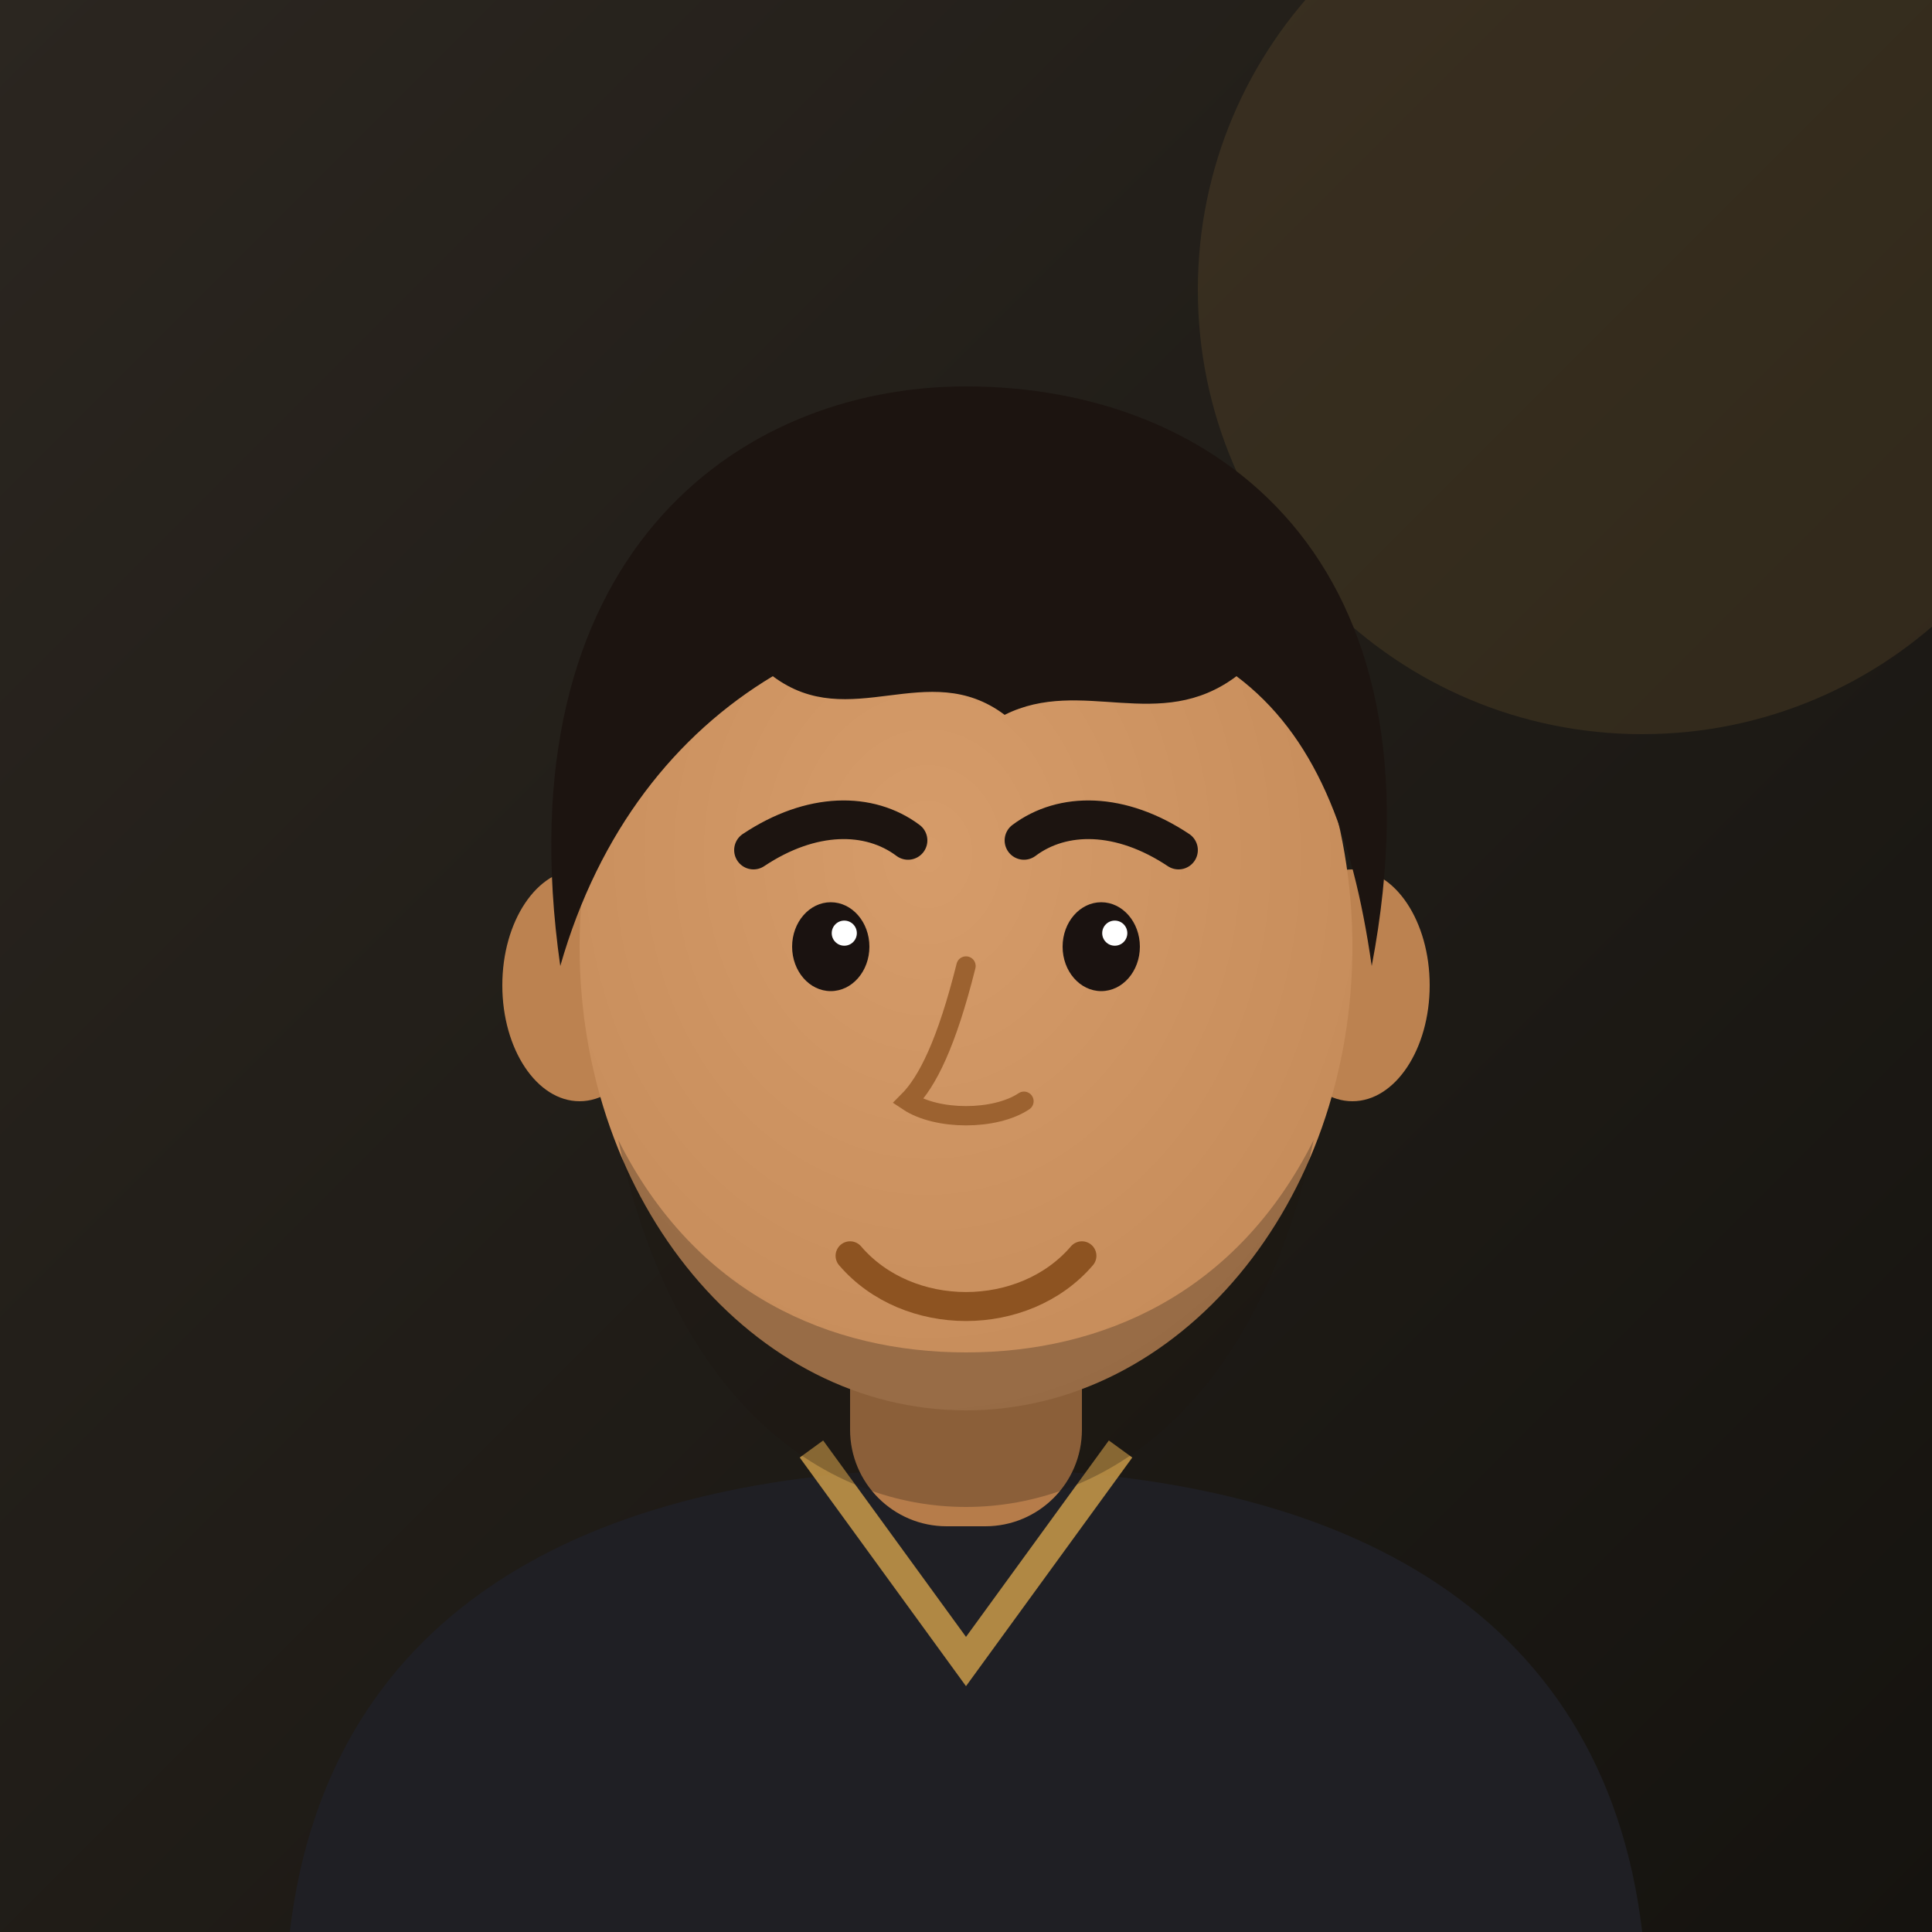
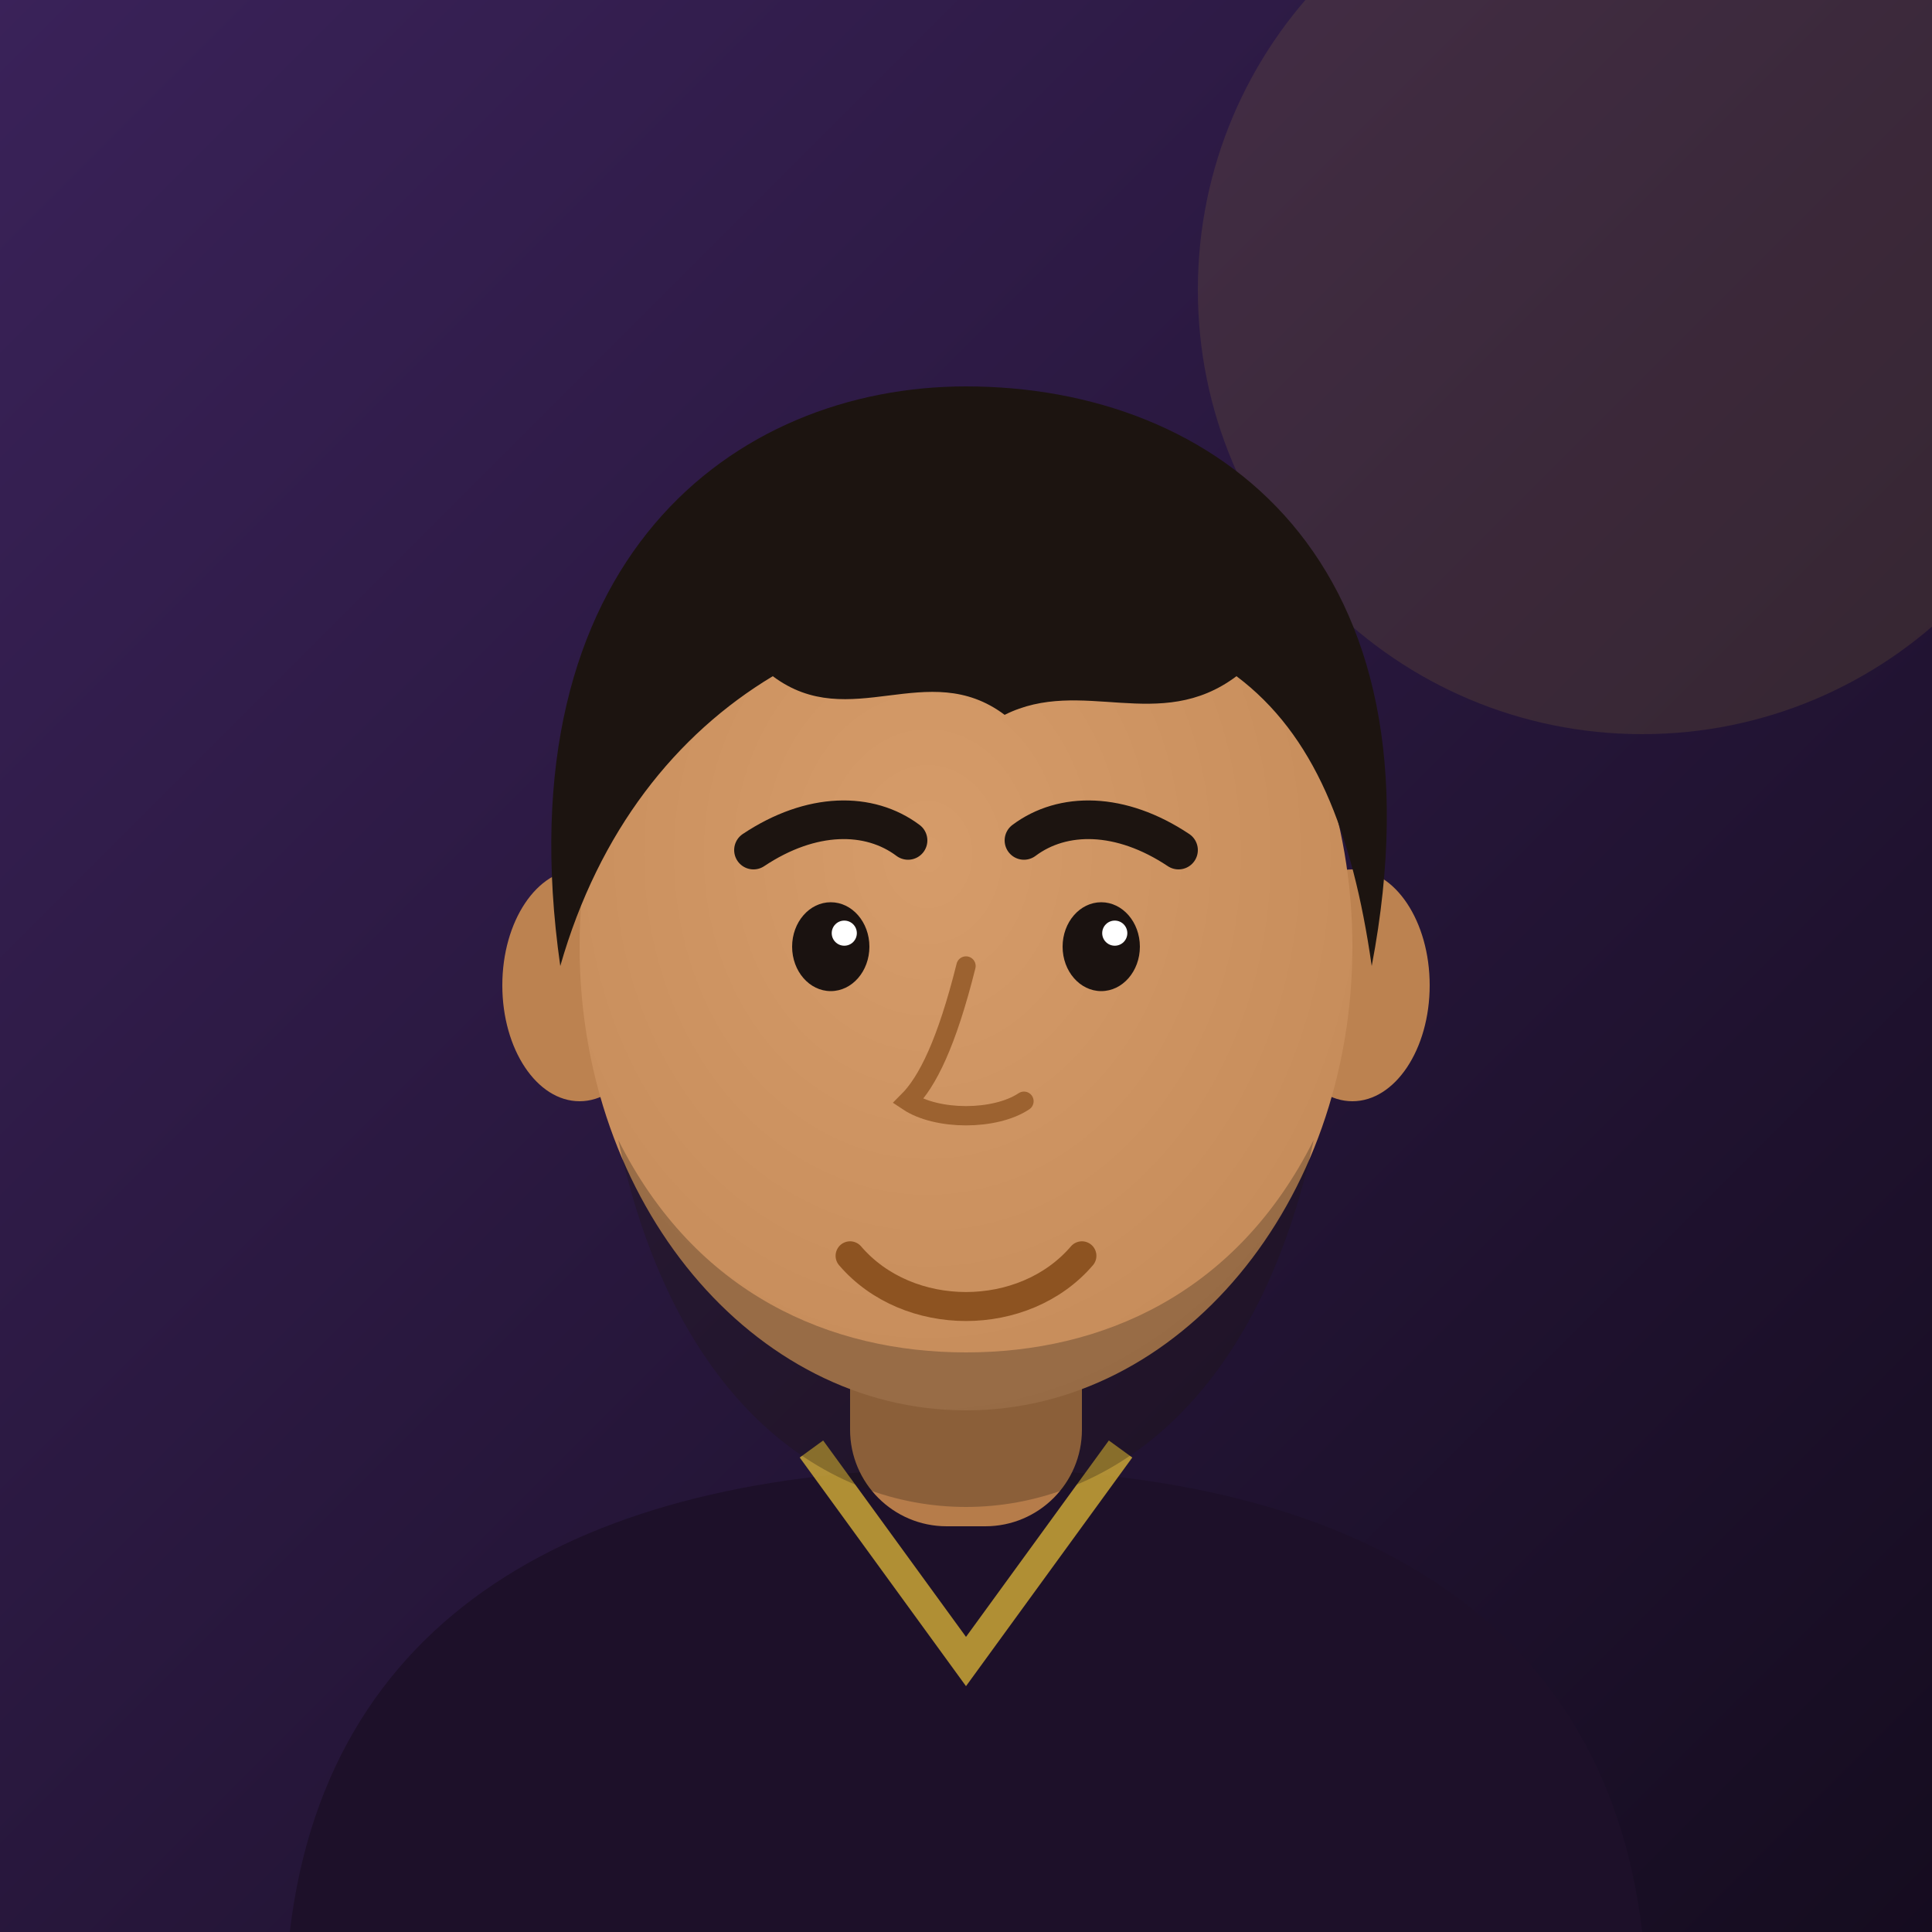
<svg xmlns="http://www.w3.org/2000/svg" viewBox="0 0 200 200" role="img">
  <defs>
-     <linearGradient id="bg5jzqsz" x1="0" y1="0" x2="1" y2="1">
-       <stop offset="0" stop-color="#2b2620" />
-       <stop offset="1" stop-color="#15130f" />
+     <linearGradient id="bglrjq3c" x1="0" y1="0" x2="1" y2="1">
+       <stop offset="0" stop-color="#3a2259" />
+       <stop offset="1" stop-color="#150c1f" />
    </linearGradient>
-     <radialGradient id="sk5jzqsz" cx=".45" cy=".4" r=".7">
+     <radialGradient id="sklrjq3c" cx=".45" cy=".4" r=".7">
      <stop offset="0" stop-color="#d69c6a" />
      <stop offset="1" stop-color="#c48a58" />
    </radialGradient>
  </defs>
-   <rect width="200" height="200" fill="url(#bg5jzqsz)" />
-   <circle cx="170" cy="30" r="46" fill="#d4a24c" opacity=".12" />
-   <path d="M30 200 C34 166 62 152 100 152 C138 152 166 166 170 200Z" fill="#1f1f24" />
-   <path d="M84 150 L100 172 L116 150" fill="none" stroke="#d4a24c" stroke-width="3" opacity=".8" />
+   <rect width="200" height="200" fill="url(#bglrjq3c)" />
+   <circle cx="170" cy="30" r="46" fill="#d4af37" opacity=".12" />
+   <path d="M30 200 C34 166 62 152 100 152 C138 152 166 166 170 200Z" fill="#1d1029" />
+   <path d="M84 150 L100 172 L116 150" fill="none" stroke="#d4af37" stroke-width="3" opacity=".8" />
  <rect x="88" y="128" width="24" height="30" rx="10" fill="#b67c4a" />
  <ellipse cx="60" cy="102" rx="8" ry="12" fill="#bc8250" />
  <ellipse cx="140" cy="102" rx="8" ry="12" fill="#bc8250" />
-   <ellipse cx="100" cy="98" rx="40" ry="48" fill="url(#sk5jzqsz)" />
+   <ellipse cx="100" cy="98" rx="40" ry="48" fill="url(#sklrjq3c)" />
  <path d="M64 118 C70 146 86 156 100 156 C114 156 130 146 136 118 C128 134 114 140 100 140 C86 140 72 134 64 118Z" fill="#1c1410" opacity=".28" />
  <path d="M78 88 C84 84 90 84 94 87" stroke="#1c1410" stroke-width="4" stroke-linecap="round" fill="none" />
  <path d="M106 87 C110 84 116 84 122 88" stroke="#1c1410" stroke-width="4" stroke-linecap="round" fill="none" />
  <ellipse cx="86" cy="98" rx="4" ry="4.6" fill="#1a1210" />
  <ellipse cx="114" cy="98" rx="4" ry="4.6" fill="#1a1210" />
  <circle cx="87.4" cy="96.6" r="1.3" fill="#fff" />
  <circle cx="115.4" cy="96.6" r="1.3" fill="#fff" />
  <path d="M100 100 C98 108 96 112 94 114 C97 116 103 116 106 114" stroke="#9c6230" stroke-width="2" fill="none" stroke-linecap="round" />
  <path d="M88 130 C94 137 106 137 112 130" stroke="#8d5321" stroke-width="3" fill="none" stroke-linecap="round" />
  <path d="M58 100 C52 58 76 40 100 40 C126 40 150 58 142 100 C140 86 136 76 128 70 C120 76 112 70 104 74 C96 68 88 76 80 70 C70 76 62 86 58 100Z" fill="#1c1410" />
</svg>
